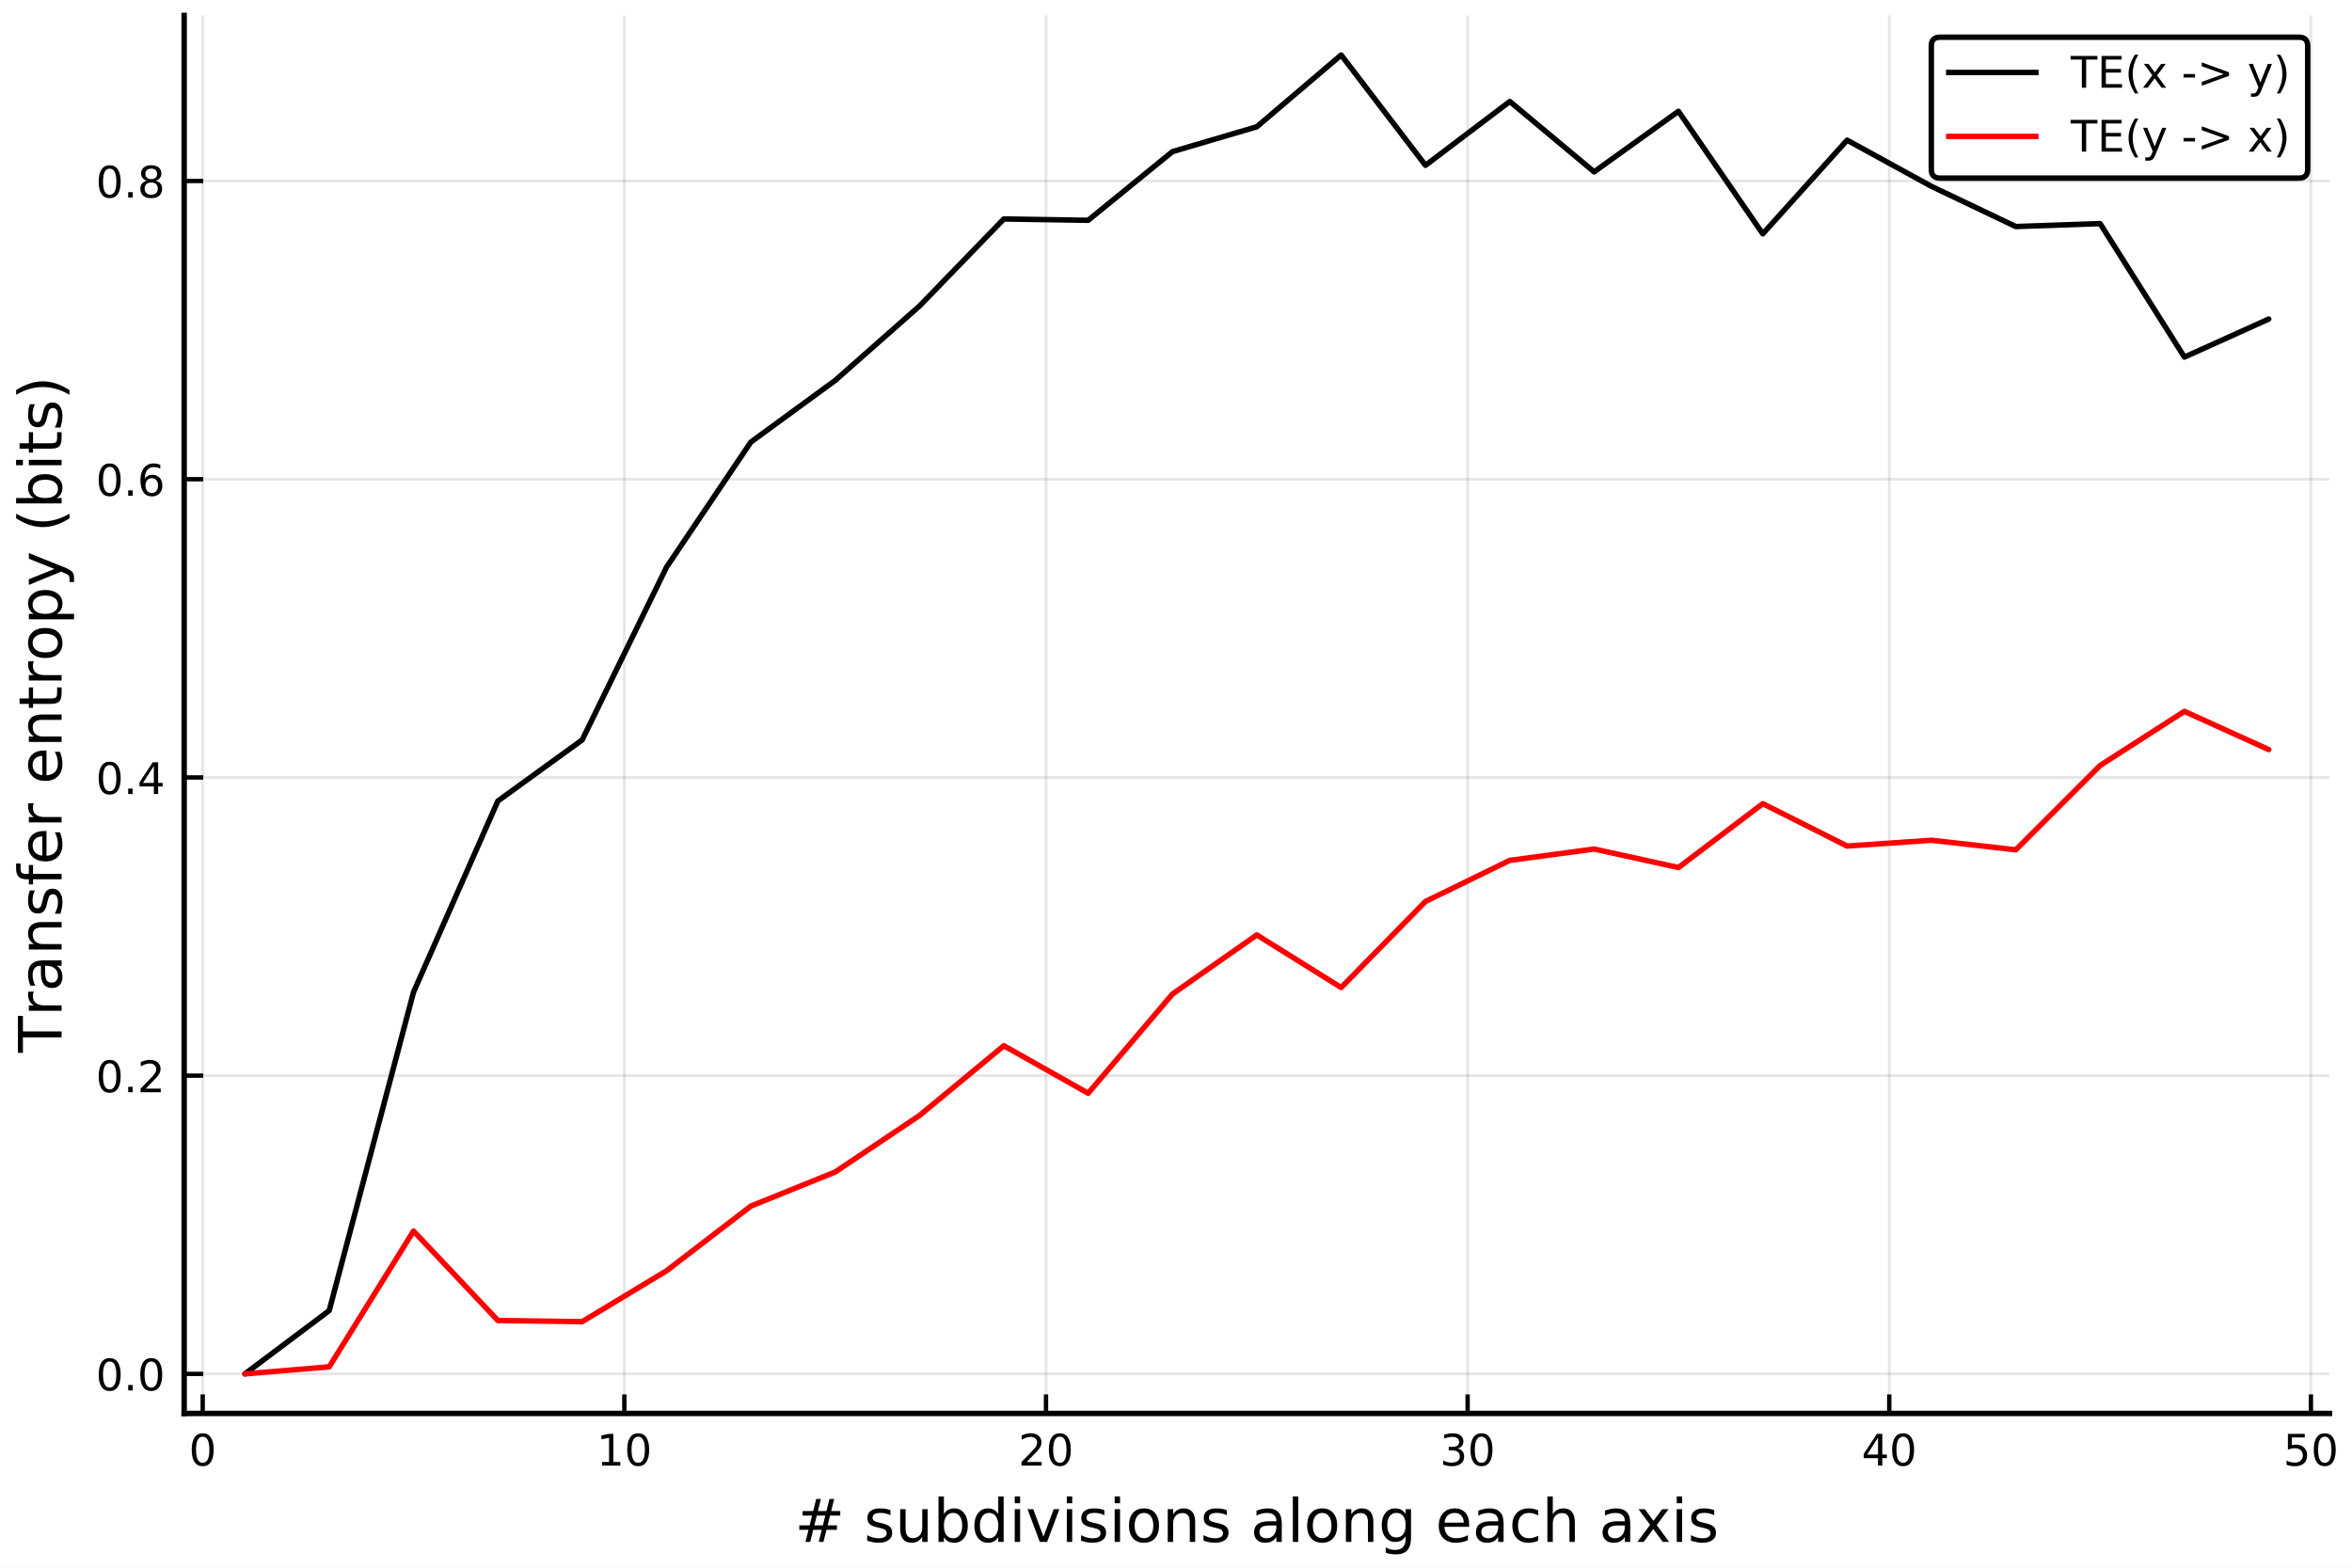
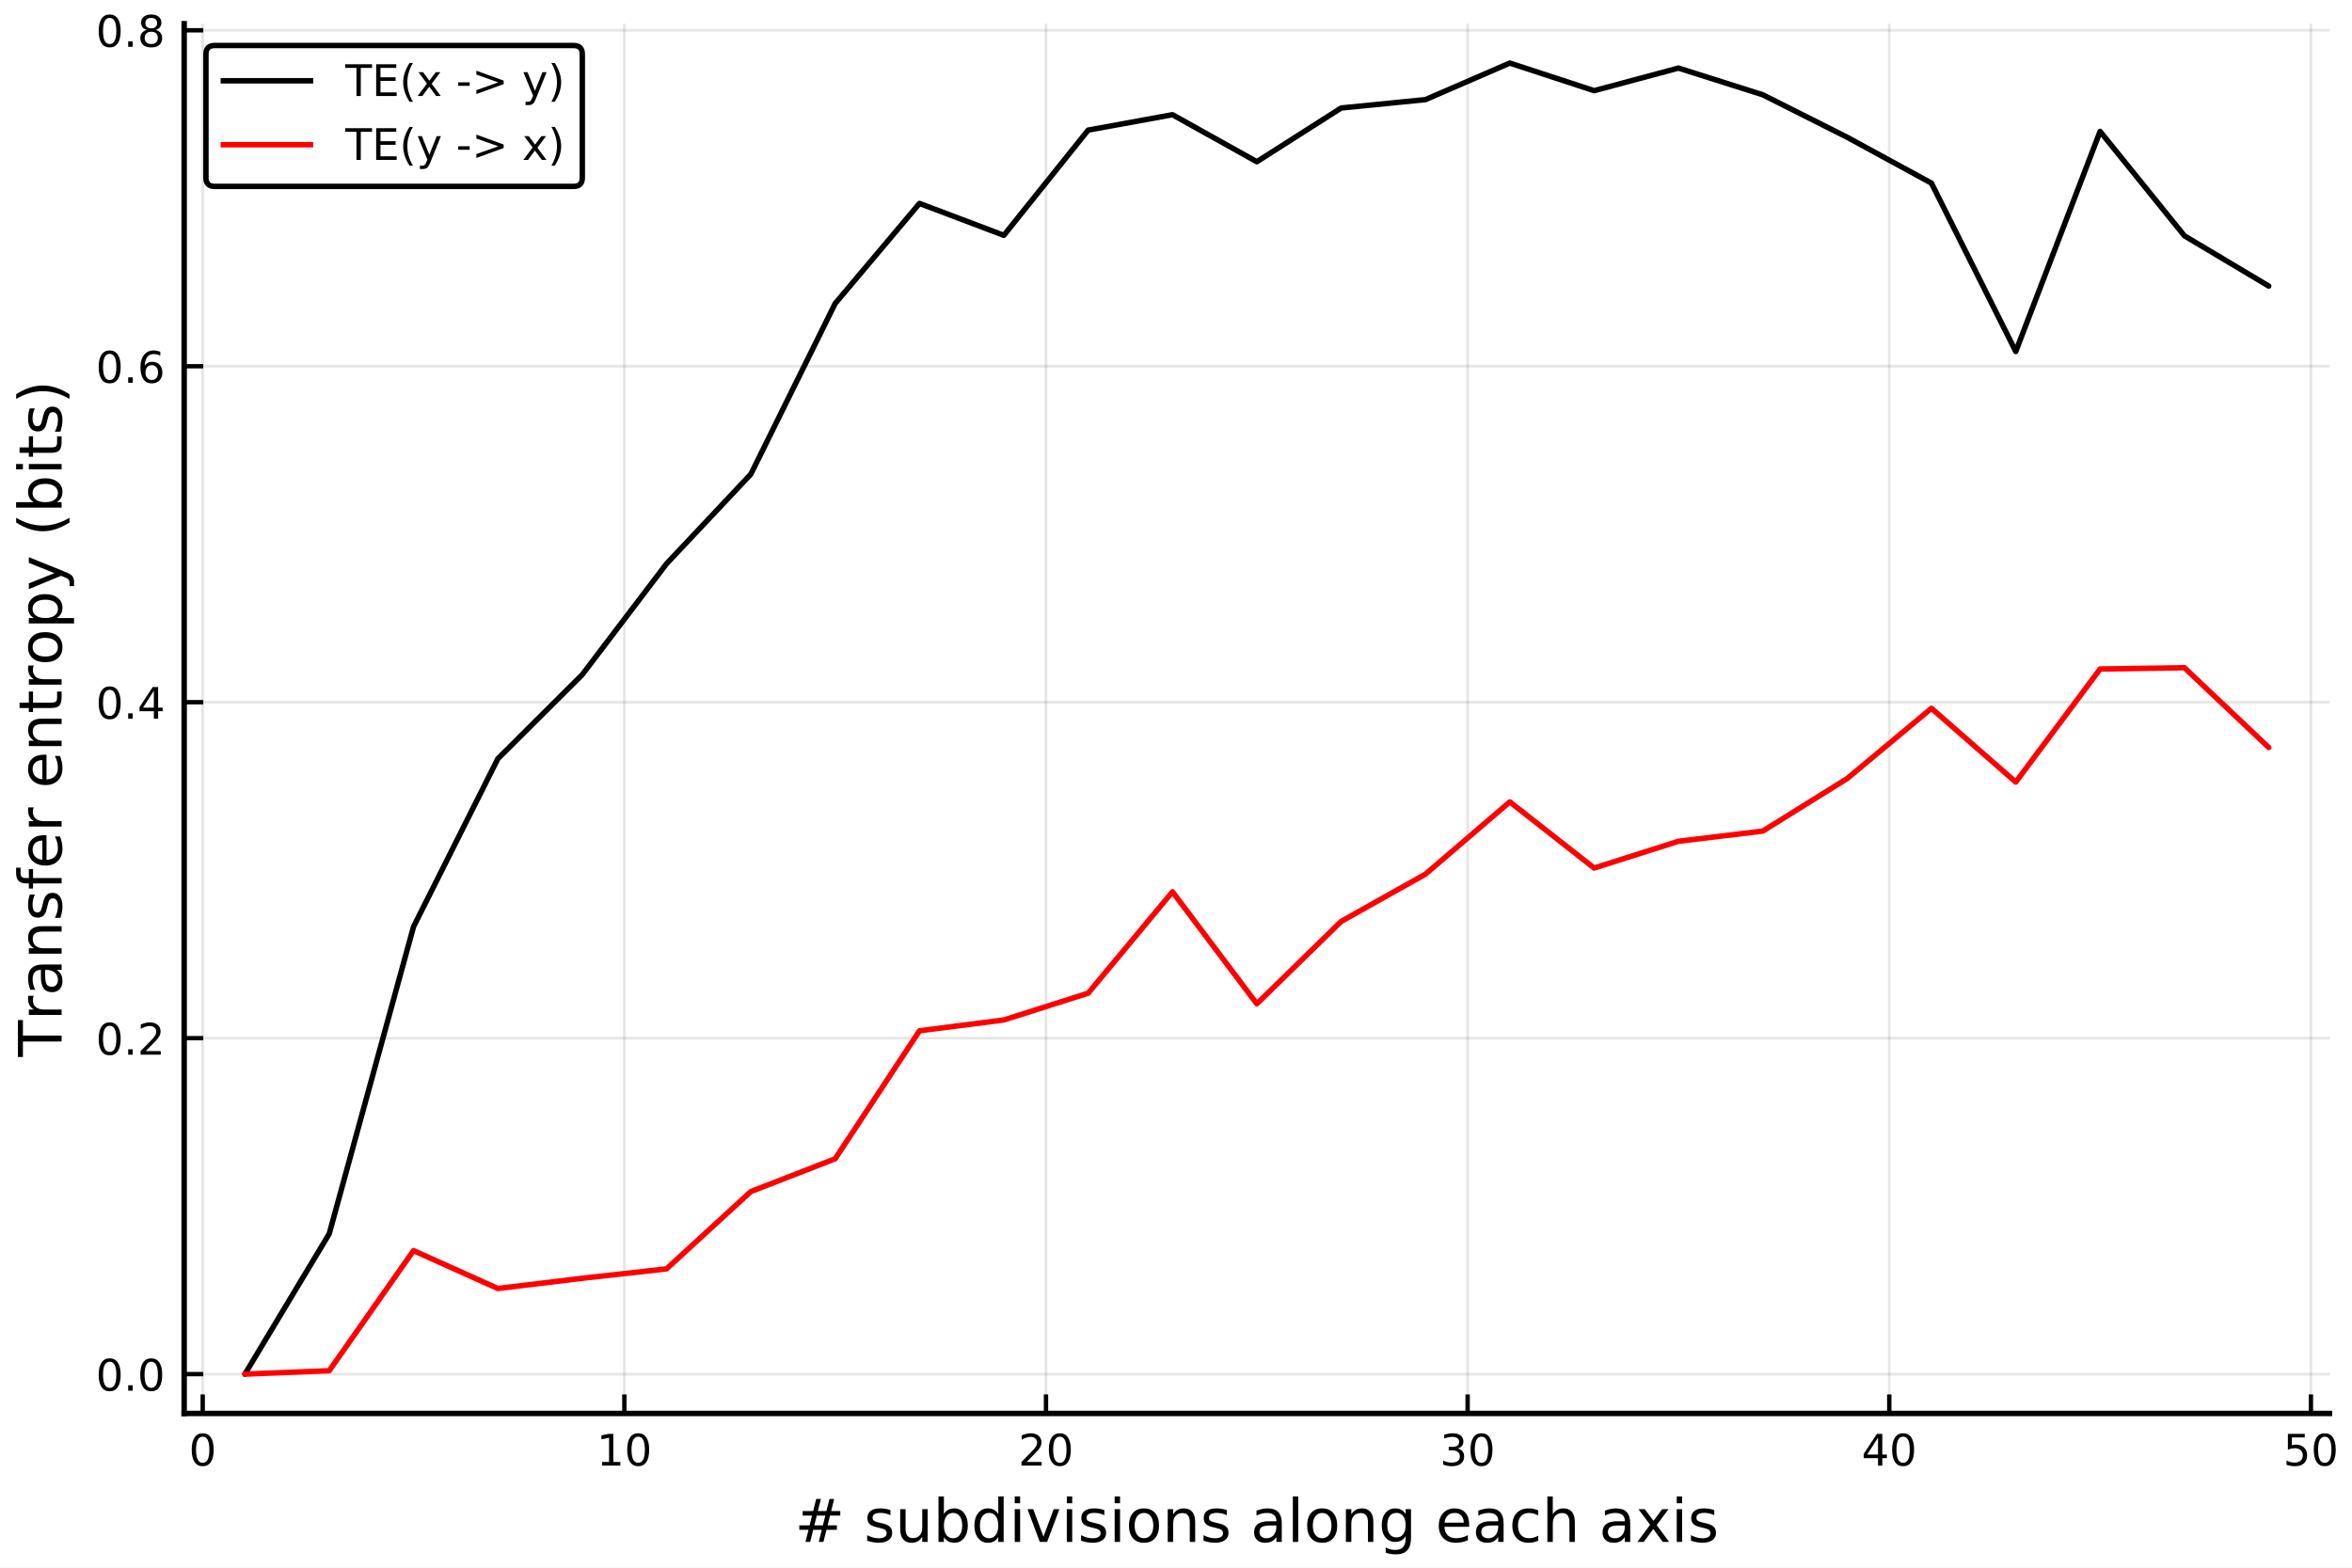
<svg xmlns="http://www.w3.org/2000/svg" xmlns:xlink="http://www.w3.org/1999/xlink" height="288pt" version="1.1" viewBox="0 0 432 288" width="432pt">
  <defs>
    <style type="text/css">
*{stroke-linecap:butt;stroke-linejoin:round;}
  </style>
  </defs>
  <g id="figure_1">
    <g id="patch_1">
      <path d="M 0 288  L 432 288  L 432 0  L 0 0  z " style="fill:#ffffff;" />
    </g>
    <g id="axes_1">
      <g id="patch_2">
-         <path d="M 33.825 259.665  L 427.861 259.665  L 427.861 2.835  L 33.825 2.835  z " style="fill:#ffffff;" />
+         <path d="M 33.825 259.665  L 427.861 259.665  L 427.861 4.36  L 33.825 4.36  z " style="fill:#ffffff;" />
      </g>
      <g id="matplotlib.axis_1">
        <g id="xtick_1">
          <g id="line2d_1">
-             <path clip-path="url(#p89fbf0d062)" d="M 37.232 259.665  L 37.232 2.835  " style="fill:none;stroke:#000000;stroke-linecap:square;stroke-opacity:0.1;stroke-width:0.5;" />
+             <path clip-path="url(#p9ca3146b71)" d="M 37.232 259.665  L 37.232 4.36  " style="fill:none;stroke:#000000;stroke-linecap:square;stroke-opacity:0.1;stroke-width:0.5;" />
          </g>
          <g id="line2d_2">
            <defs>
-               <path d="M 0 0  L 0 -3.5  " id="m0863485b4f" style="stroke:#000000;stroke-width:0.8;" />
-             </defs>
-             <g>
-               <use style="stroke:#000000;stroke-width:0.8;" x="37.232" xlink:href="#m0863485b4f" y="259.665" />
+               <path d="M 0 0  L 0 -3.5  " id="m5179c5bbd7" style="stroke:#000000;stroke-width:0.8;" />
+             </defs>
+             <g>
+               <use style="stroke:#000000;stroke-width:0.8;" x="37.232" xlink:href="#m5179c5bbd7" y="259.665" />
            </g>
          </g>
          <g id="text_1">
            <defs>
              <path d="M 31.781 66.406  Q 24.172 66.406 20.328 58.906  Q 16.5 51.422 16.5 36.375  Q 16.5 21.391 20.328 13.891  Q 24.172 6.391 31.781 6.391  Q 39.453 6.391 43.281 13.891  Q 47.125 21.391 47.125 36.375  Q 47.125 51.422 43.281 58.906  Q 39.453 66.406 31.781 66.406  z M 31.781 74.219  Q 44.047 74.219 50.516 64.516  Q 56.984 54.828 56.984 36.375  Q 56.984 17.969 50.516 8.266  Q 44.047 -1.422 31.781 -1.422  Q 19.531 -1.422 13.062 8.266  Q 6.594 17.969 6.594 36.375  Q 6.594 54.828 13.062 64.516  Q 19.531 74.219 31.781 74.219  z " id="DejaVuSans-48" />
            </defs>
            <g transform="translate(34.6872 269.2441)scale(0.08 -0.08)">
              <use xlink:href="#DejaVuSans-48" />
            </g>
          </g>
        </g>
        <g id="xtick_2">
          <g id="line2d_3">
-             <path clip-path="url(#p89fbf0d062)" d="M 114.676 259.665  L 114.676 2.835  " style="fill:none;stroke:#000000;stroke-linecap:square;stroke-opacity:0.1;stroke-width:0.5;" />
+             <path clip-path="url(#p9ca3146b71)" d="M 114.676 259.665  L 114.676 4.36  " style="fill:none;stroke:#000000;stroke-linecap:square;stroke-opacity:0.1;stroke-width:0.5;" />
          </g>
          <g id="line2d_4">
            <g>
-               <use style="stroke:#000000;stroke-width:0.8;" x="114.676" xlink:href="#m0863485b4f" y="259.665" />
+               <use style="stroke:#000000;stroke-width:0.8;" x="114.676" xlink:href="#m5179c5bbd7" y="259.665" />
            </g>
          </g>
          <g id="text_2">
            <defs>
              <path d="M 12.406 8.297  L 28.516 8.297  L 28.516 63.922  L 10.984 60.406  L 10.984 69.391  L 28.422 72.906  L 38.281 72.906  L 38.281 8.297  L 54.391 8.297  L 54.391 0  L 12.406 0  z " id="DejaVuSans-49" />
            </defs>
            <g transform="translate(109.5865 269.2441)scale(0.08 -0.08)">
              <use xlink:href="#DejaVuSans-49" />
              <use x="63.623" xlink:href="#DejaVuSans-48" />
            </g>
          </g>
        </g>
        <g id="xtick_3">
          <g id="line2d_5">
-             <path clip-path="url(#p89fbf0d062)" d="M 192.121 259.665  L 192.121 2.835  " style="fill:none;stroke:#000000;stroke-linecap:square;stroke-opacity:0.1;stroke-width:0.5;" />
+             <path clip-path="url(#p9ca3146b71)" d="M 192.121 259.665  L 192.121 4.36  " style="fill:none;stroke:#000000;stroke-linecap:square;stroke-opacity:0.1;stroke-width:0.5;" />
          </g>
          <g id="line2d_6">
            <g>
-               <use style="stroke:#000000;stroke-width:0.8;" x="192.121" xlink:href="#m0863485b4f" y="259.665" />
+               <use style="stroke:#000000;stroke-width:0.8;" x="192.121" xlink:href="#m5179c5bbd7" y="259.665" />
            </g>
          </g>
          <g id="text_3">
            <defs>
              <path d="M 19.188 8.297  L 53.609 8.297  L 53.609 0  L 7.328 0  L 7.328 8.297  Q 12.938 14.109 22.625 23.891  Q 32.328 33.688 34.812 36.531  Q 39.547 41.844 41.422 45.531  Q 43.312 49.219 43.312 52.781  Q 43.312 58.594 39.234 62.25  Q 35.156 65.922 28.609 65.922  Q 23.969 65.922 18.812 64.312  Q 13.672 62.703 7.812 59.422  L 7.812 69.391  Q 13.766 71.781 18.938 73  Q 24.125 74.219 28.422 74.219  Q 39.75 74.219 46.484 68.547  Q 53.219 62.891 53.219 53.422  Q 53.219 48.922 51.531 44.891  Q 49.859 40.875 45.406 35.406  Q 44.188 33.984 37.641 27.219  Q 31.109 20.453 19.188 8.297  z " id="DejaVuSans-50" />
            </defs>
            <g transform="translate(187.0308 269.2441)scale(0.08 -0.08)">
              <use xlink:href="#DejaVuSans-50" />
              <use x="63.623" xlink:href="#DejaVuSans-48" />
            </g>
          </g>
        </g>
        <g id="xtick_4">
          <g id="line2d_7">
-             <path clip-path="url(#p89fbf0d062)" d="M 269.565 259.665  L 269.565 2.835  " style="fill:none;stroke:#000000;stroke-linecap:square;stroke-opacity:0.1;stroke-width:0.5;" />
+             <path clip-path="url(#p9ca3146b71)" d="M 269.565 259.665  L 269.565 4.36  " style="fill:none;stroke:#000000;stroke-linecap:square;stroke-opacity:0.1;stroke-width:0.5;" />
          </g>
          <g id="line2d_8">
            <g>
-               <use style="stroke:#000000;stroke-width:0.8;" x="269.565" xlink:href="#m0863485b4f" y="259.665" />
+               <use style="stroke:#000000;stroke-width:0.8;" x="269.565" xlink:href="#m5179c5bbd7" y="259.665" />
            </g>
          </g>
          <g id="text_4">
            <defs>
              <path d="M 40.578 39.312  Q 47.656 37.797 51.625 33  Q 55.609 28.219 55.609 21.188  Q 55.609 10.406 48.188 4.484  Q 40.766 -1.422 27.094 -1.422  Q 22.516 -1.422 17.656 -0.516  Q 12.797 0.391 7.625 2.203  L 7.625 11.719  Q 11.719 9.328 16.594 8.109  Q 21.484 6.891 26.812 6.891  Q 36.078 6.891 40.938 10.547  Q 45.797 14.203 45.797 21.188  Q 45.797 27.641 41.281 31.266  Q 36.766 34.906 28.719 34.906  L 20.219 34.906  L 20.219 43.016  L 29.109 43.016  Q 36.375 43.016 40.234 45.922  Q 44.094 48.828 44.094 54.297  Q 44.094 59.906 40.109 62.906  Q 36.141 65.922 28.719 65.922  Q 24.656 65.922 20.016 65.031  Q 15.375 64.156 9.812 62.312  L 9.812 71.094  Q 15.438 72.656 20.344 73.438  Q 25.25 74.219 29.594 74.219  Q 40.828 74.219 47.359 69.109  Q 53.906 64.016 53.906 55.328  Q 53.906 49.266 50.438 45.094  Q 46.969 40.922 40.578 39.312  z " id="DejaVuSans-51" />
            </defs>
            <g transform="translate(264.4751 269.2441)scale(0.08 -0.08)">
              <use xlink:href="#DejaVuSans-51" />
              <use x="63.623" xlink:href="#DejaVuSans-48" />
            </g>
          </g>
        </g>
        <g id="xtick_5">
          <g id="line2d_9">
-             <path clip-path="url(#p89fbf0d062)" d="M 347.009 259.665  L 347.009 2.835  " style="fill:none;stroke:#000000;stroke-linecap:square;stroke-opacity:0.1;stroke-width:0.5;" />
+             <path clip-path="url(#p9ca3146b71)" d="M 347.009 259.665  L 347.009 4.36  " style="fill:none;stroke:#000000;stroke-linecap:square;stroke-opacity:0.1;stroke-width:0.5;" />
          </g>
          <g id="line2d_10">
            <g>
-               <use style="stroke:#000000;stroke-width:0.8;" x="347.009" xlink:href="#m0863485b4f" y="259.665" />
+               <use style="stroke:#000000;stroke-width:0.8;" x="347.009" xlink:href="#m5179c5bbd7" y="259.665" />
            </g>
          </g>
          <g id="text_5">
            <defs>
              <path d="M 37.797 64.312  L 12.891 25.391  L 37.797 25.391  z M 35.203 72.906  L 47.609 72.906  L 47.609 25.391  L 58.016 25.391  L 58.016 17.188  L 47.609 17.188  L 47.609 0  L 37.797 0  L 37.797 17.188  L 4.891 17.188  L 4.891 26.703  z " id="DejaVuSans-52" />
            </defs>
            <g transform="translate(341.9194 269.2441)scale(0.08 -0.08)">
              <use xlink:href="#DejaVuSans-52" />
              <use x="63.623" xlink:href="#DejaVuSans-48" />
            </g>
          </g>
        </g>
        <g id="xtick_6">
          <g id="line2d_11">
-             <path clip-path="url(#p89fbf0d062)" d="M 424.454 259.665  L 424.454 2.835  " style="fill:none;stroke:#000000;stroke-linecap:square;stroke-opacity:0.1;stroke-width:0.5;" />
+             <path clip-path="url(#p9ca3146b71)" d="M 424.454 259.665  L 424.454 4.36  " style="fill:none;stroke:#000000;stroke-linecap:square;stroke-opacity:0.1;stroke-width:0.5;" />
          </g>
          <g id="line2d_12">
            <g>
-               <use style="stroke:#000000;stroke-width:0.8;" x="424.454" xlink:href="#m0863485b4f" y="259.665" />
+               <use style="stroke:#000000;stroke-width:0.8;" x="424.454" xlink:href="#m5179c5bbd7" y="259.665" />
            </g>
          </g>
          <g id="text_6">
            <defs>
              <path d="M 10.797 72.906  L 49.516 72.906  L 49.516 64.594  L 19.828 64.594  L 19.828 46.734  Q 21.969 47.469 24.109 47.828  Q 26.266 48.188 28.422 48.188  Q 40.625 48.188 47.75 41.5  Q 54.891 34.812 54.891 23.391  Q 54.891 11.625 47.562 5.094  Q 40.234 -1.422 26.906 -1.422  Q 22.312 -1.422 17.547 -0.641  Q 12.797 0.141 7.719 1.703  L 7.719 11.625  Q 12.109 9.234 16.797 8.062  Q 21.484 6.891 26.703 6.891  Q 35.156 6.891 40.078 11.328  Q 45.016 15.766 45.016 23.391  Q 45.016 31 40.078 35.438  Q 35.156 39.891 26.703 39.891  Q 22.75 39.891 18.812 39.016  Q 14.891 38.141 10.797 36.281  z " id="DejaVuSans-53" />
            </defs>
            <g transform="translate(419.3637 269.2441)scale(0.08 -0.08)">
              <use xlink:href="#DejaVuSans-53" />
              <use x="63.623" xlink:href="#DejaVuSans-48" />
            </g>
          </g>
        </g>
        <g id="text_7">
          <defs>
            <path d="M 51.125 44  L 36.922 44  L 32.812 27.688  L 47.125 27.688  z M 43.797 71.781  L 38.719 51.516  L 52.984 51.516  L 58.109 71.781  L 65.922 71.781  L 60.891 51.516  L 76.125 51.516  L 76.125 44  L 58.984 44  L 54.984 27.688  L 70.516 27.688  L 70.516 20.219  L 53.078 20.219  L 48 0  L 40.188 0  L 45.219 20.219  L 30.906 20.219  L 25.875 0  L 18.016 0  L 23.094 20.219  L 7.719 20.219  L 7.719 27.688  L 24.906 27.688  L 29 44  L 13.281 44  L 13.281 51.516  L 30.906 51.516  L 35.891 71.781  z " id="DejaVuSans-35" />
            <path id="DejaVuSans-32" />
            <path d="M 44.281 53.078  L 44.281 44.578  Q 40.484 46.531 36.375 47.5  Q 32.281 48.484 27.875 48.484  Q 21.188 48.484 17.844 46.438  Q 14.5 44.391 14.5 40.281  Q 14.5 37.156 16.891 35.375  Q 19.281 33.594 26.516 31.984  L 29.594 31.297  Q 39.156 29.25 43.188 25.516  Q 47.219 21.781 47.219 15.094  Q 47.219 7.469 41.188 3.016  Q 35.156 -1.422 24.609 -1.422  Q 20.219 -1.422 15.453 -0.562  Q 10.688 0.297 5.422 2  L 5.422 11.281  Q 10.406 8.688 15.234 7.391  Q 20.062 6.109 24.812 6.109  Q 31.156 6.109 34.562 8.281  Q 37.984 10.453 37.984 14.406  Q 37.984 18.062 35.516 20.016  Q 33.062 21.969 24.703 23.781  L 21.578 24.516  Q 13.234 26.266 9.516 29.906  Q 5.812 33.547 5.812 39.891  Q 5.812 47.609 11.281 51.797  Q 16.75 56 26.812 56  Q 31.781 56 36.172 55.266  Q 40.578 54.547 44.281 53.078  z " id="DejaVuSans-115" />
            <path d="M 8.5 21.578  L 8.5 54.688  L 17.484 54.688  L 17.484 21.922  Q 17.484 14.156 20.5 10.266  Q 23.531 6.391 29.594 6.391  Q 36.859 6.391 41.078 11.031  Q 45.312 15.672 45.312 23.688  L 45.312 54.688  L 54.297 54.688  L 54.297 0  L 45.312 0  L 45.312 8.406  Q 42.047 3.422 37.719 1  Q 33.406 -1.422 27.688 -1.422  Q 18.266 -1.422 13.375 4.438  Q 8.5 10.297 8.5 21.578  z M 31.109 56  z " id="DejaVuSans-117" />
            <path d="M 48.688 27.297  Q 48.688 37.203 44.609 42.844  Q 40.531 48.484 33.406 48.484  Q 26.266 48.484 22.188 42.844  Q 18.109 37.203 18.109 27.297  Q 18.109 17.391 22.188 11.75  Q 26.266 6.109 33.406 6.109  Q 40.531 6.109 44.609 11.75  Q 48.688 17.391 48.688 27.297  z M 18.109 46.391  Q 20.953 51.266 25.266 53.625  Q 29.594 56 35.594 56  Q 45.562 56 51.781 48.094  Q 58.016 40.188 58.016 27.297  Q 58.016 14.406 51.781 6.484  Q 45.562 -1.422 35.594 -1.422  Q 29.594 -1.422 25.266 0.953  Q 20.953 3.328 18.109 8.203  L 18.109 0  L 9.078 0  L 9.078 75.984  L 18.109 75.984  z " id="DejaVuSans-98" />
            <path d="M 45.406 46.391  L 45.406 75.984  L 54.391 75.984  L 54.391 0  L 45.406 0  L 45.406 8.203  Q 42.578 3.328 38.25 0.953  Q 33.938 -1.422 27.875 -1.422  Q 17.969 -1.422 11.734 6.484  Q 5.516 14.406 5.516 27.297  Q 5.516 40.188 11.734 48.094  Q 17.969 56 27.875 56  Q 33.938 56 38.25 53.625  Q 42.578 51.266 45.406 46.391  z M 14.797 27.297  Q 14.797 17.391 18.875 11.75  Q 22.953 6.109 30.078 6.109  Q 37.203 6.109 41.297 11.75  Q 45.406 17.391 45.406 27.297  Q 45.406 37.203 41.297 42.844  Q 37.203 48.484 30.078 48.484  Q 22.953 48.484 18.875 42.844  Q 14.797 37.203 14.797 27.297  z " id="DejaVuSans-100" />
            <path d="M 9.422 54.688  L 18.406 54.688  L 18.406 0  L 9.422 0  z M 9.422 75.984  L 18.406 75.984  L 18.406 64.594  L 9.422 64.594  z " id="DejaVuSans-105" />
            <path d="M 2.984 54.688  L 12.5 54.688  L 29.594 8.797  L 46.688 54.688  L 56.203 54.688  L 35.688 0  L 23.484 0  z " id="DejaVuSans-118" />
            <path d="M 30.609 48.391  Q 23.391 48.391 19.188 42.75  Q 14.984 37.109 14.984 27.297  Q 14.984 17.484 19.156 11.844  Q 23.344 6.203 30.609 6.203  Q 37.797 6.203 41.984 11.859  Q 46.188 17.531 46.188 27.297  Q 46.188 37.016 41.984 42.703  Q 37.797 48.391 30.609 48.391  z M 30.609 56  Q 42.328 56 49.016 48.375  Q 55.719 40.766 55.719 27.297  Q 55.719 13.875 49.016 6.219  Q 42.328 -1.422 30.609 -1.422  Q 18.844 -1.422 12.172 6.219  Q 5.516 13.875 5.516 27.297  Q 5.516 40.766 12.172 48.375  Q 18.844 56 30.609 56  z " id="DejaVuSans-111" />
            <path d="M 54.891 33.016  L 54.891 0  L 45.906 0  L 45.906 32.719  Q 45.906 40.484 42.875 44.328  Q 39.844 48.188 33.797 48.188  Q 26.516 48.188 22.312 43.547  Q 18.109 38.922 18.109 30.906  L 18.109 0  L 9.078 0  L 9.078 54.688  L 18.109 54.688  L 18.109 46.188  Q 21.344 51.125 25.703 53.562  Q 30.078 56 35.797 56  Q 45.219 56 50.047 50.172  Q 54.891 44.344 54.891 33.016  z " id="DejaVuSans-110" />
            <path d="M 34.281 27.484  Q 23.391 27.484 19.188 25  Q 14.984 22.516 14.984 16.5  Q 14.984 11.719 18.141 8.906  Q 21.297 6.109 26.703 6.109  Q 34.188 6.109 38.703 11.406  Q 43.219 16.703 43.219 25.484  L 43.219 27.484  z M 52.203 31.203  L 52.203 0  L 43.219 0  L 43.219 8.297  Q 40.141 3.328 35.547 0.953  Q 30.953 -1.422 24.312 -1.422  Q 15.922 -1.422 10.953 3.297  Q 6 8.016 6 15.922  Q 6 25.141 12.172 29.828  Q 18.359 34.516 30.609 34.516  L 43.219 34.516  L 43.219 35.406  Q 43.219 41.609 39.141 45  Q 35.062 48.391 27.688 48.391  Q 23 48.391 18.547 47.266  Q 14.109 46.141 10.016 43.891  L 10.016 52.203  Q 14.938 54.109 19.578 55.047  Q 24.219 56 28.609 56  Q 40.484 56 46.344 49.844  Q 52.203 43.703 52.203 31.203  z " id="DejaVuSans-97" />
            <path d="M 9.422 75.984  L 18.406 75.984  L 18.406 0  L 9.422 0  z " id="DejaVuSans-108" />
            <path d="M 45.406 27.984  Q 45.406 37.75 41.375 43.109  Q 37.359 48.484 30.078 48.484  Q 22.859 48.484 18.828 43.109  Q 14.797 37.75 14.797 27.984  Q 14.797 18.266 18.828 12.891  Q 22.859 7.516 30.078 7.516  Q 37.359 7.516 41.375 12.891  Q 45.406 18.266 45.406 27.984  z M 54.391 6.781  Q 54.391 -7.172 48.188 -13.984  Q 42 -20.797 29.203 -20.797  Q 24.469 -20.797 20.266 -20.094  Q 16.062 -19.391 12.109 -17.922  L 12.109 -9.188  Q 16.062 -11.328 19.922 -12.344  Q 23.781 -13.375 27.781 -13.375  Q 36.625 -13.375 41.016 -8.766  Q 45.406 -4.156 45.406 5.172  L 45.406 9.625  Q 42.625 4.781 38.281 2.391  Q 33.938 0 27.875 0  Q 17.828 0 11.672 7.656  Q 5.516 15.328 5.516 27.984  Q 5.516 40.672 11.672 48.328  Q 17.828 56 27.875 56  Q 33.938 56 38.281 53.609  Q 42.625 51.219 45.406 46.391  L 45.406 54.688  L 54.391 54.688  z " id="DejaVuSans-103" />
            <path d="M 56.203 29.594  L 56.203 25.203  L 14.891 25.203  Q 15.484 15.922 20.484 11.062  Q 25.484 6.203 34.422 6.203  Q 39.594 6.203 44.453 7.469  Q 49.312 8.734 54.109 11.281  L 54.109 2.781  Q 49.266 0.734 44.188 -0.344  Q 39.109 -1.422 33.891 -1.422  Q 20.797 -1.422 13.156 6.188  Q 5.516 13.812 5.516 26.812  Q 5.516 40.234 12.766 48.109  Q 20.016 56 32.328 56  Q 43.359 56 49.781 48.891  Q 56.203 41.797 56.203 29.594  z M 47.219 32.234  Q 47.125 39.594 43.094 43.984  Q 39.062 48.391 32.422 48.391  Q 24.906 48.391 20.391 44.141  Q 15.875 39.891 15.188 32.172  z " id="DejaVuSans-101" />
            <path d="M 48.781 52.594  L 48.781 44.188  Q 44.969 46.297 41.141 47.344  Q 37.312 48.391 33.406 48.391  Q 24.656 48.391 19.812 42.844  Q 14.984 37.312 14.984 27.297  Q 14.984 17.281 19.812 11.734  Q 24.656 6.203 33.406 6.203  Q 37.312 6.203 41.141 7.25  Q 44.969 8.297 48.781 10.406  L 48.781 2.094  Q 45.016 0.344 40.984 -0.531  Q 36.969 -1.422 32.422 -1.422  Q 20.062 -1.422 12.781 6.344  Q 5.516 14.109 5.516 27.297  Q 5.516 40.672 12.859 48.328  Q 20.219 56 33.016 56  Q 37.156 56 41.109 55.141  Q 45.062 54.297 48.781 52.594  z " id="DejaVuSans-99" />
            <path d="M 54.891 33.016  L 54.891 0  L 45.906 0  L 45.906 32.719  Q 45.906 40.484 42.875 44.328  Q 39.844 48.188 33.797 48.188  Q 26.516 48.188 22.312 43.547  Q 18.109 38.922 18.109 30.906  L 18.109 0  L 9.078 0  L 9.078 75.984  L 18.109 75.984  L 18.109 46.188  Q 21.344 51.125 25.703 53.562  Q 30.078 56 35.797 56  Q 45.219 56 50.047 50.172  Q 54.891 44.344 54.891 33.016  z " id="DejaVuSans-104" />
            <path d="M 54.891 54.688  L 35.109 28.078  L 55.906 0  L 45.312 0  L 29.391 21.484  L 13.484 0  L 2.875 0  L 24.125 28.609  L 4.688 54.688  L 15.281 54.688  L 29.781 35.203  L 44.281 54.688  z " id="DejaVuSans-120" />
          </defs>
          <g transform="translate(145.9633 283.2661)scale(0.11 -0.11)">
            <use xlink:href="#DejaVuSans-35" />
            <use x="83.789" xlink:href="#DejaVuSans-32" />
            <use x="115.576" xlink:href="#DejaVuSans-115" />
            <use x="167.676" xlink:href="#DejaVuSans-117" />
            <use x="231.055" xlink:href="#DejaVuSans-98" />
            <use x="294.531" xlink:href="#DejaVuSans-100" />
            <use x="358.008" xlink:href="#DejaVuSans-105" />
            <use x="385.791" xlink:href="#DejaVuSans-118" />
            <use x="444.971" xlink:href="#DejaVuSans-105" />
            <use x="472.754" xlink:href="#DejaVuSans-115" />
            <use x="524.854" xlink:href="#DejaVuSans-105" />
            <use x="552.637" xlink:href="#DejaVuSans-111" />
            <use x="613.818" xlink:href="#DejaVuSans-110" />
            <use x="677.197" xlink:href="#DejaVuSans-115" />
            <use x="729.297" xlink:href="#DejaVuSans-32" />
            <use x="761.084" xlink:href="#DejaVuSans-97" />
            <use x="822.363" xlink:href="#DejaVuSans-108" />
            <use x="850.146" xlink:href="#DejaVuSans-111" />
            <use x="911.328" xlink:href="#DejaVuSans-110" />
            <use x="974.707" xlink:href="#DejaVuSans-103" />
            <use x="1038.184" xlink:href="#DejaVuSans-32" />
            <use x="1069.971" xlink:href="#DejaVuSans-101" />
            <use x="1131.494" xlink:href="#DejaVuSans-97" />
            <use x="1192.773" xlink:href="#DejaVuSans-99" />
            <use x="1247.754" xlink:href="#DejaVuSans-104" />
            <use x="1311.133" xlink:href="#DejaVuSans-32" />
            <use x="1342.92" xlink:href="#DejaVuSans-97" />
            <use x="1404.199" xlink:href="#DejaVuSans-120" />
            <use x="1463.379" xlink:href="#DejaVuSans-105" />
            <use x="1491.162" xlink:href="#DejaVuSans-115" />
          </g>
        </g>
      </g>
      <g id="matplotlib.axis_2">
        <g id="ytick_1">
          <g id="line2d_13">
-             <path clip-path="url(#p89fbf0d062)" d="M 33.825 252.397  L 427.861 252.397  " style="fill:none;stroke:#000000;stroke-linecap:square;stroke-opacity:0.1;stroke-width:0.5;" />
+             <path clip-path="url(#p9ca3146b71)" d="M 33.825 252.44  L 427.861 252.44  " style="fill:none;stroke:#000000;stroke-linecap:square;stroke-opacity:0.1;stroke-width:0.5;" />
          </g>
          <g id="line2d_14">
            <defs>
-               <path d="M 0 0  L 3.5 0  " id="m635c7569d1" style="stroke:#000000;stroke-width:0.8;" />
-             </defs>
-             <g>
-               <use style="stroke:#000000;stroke-width:0.8;" x="33.825" xlink:href="#m635c7569d1" y="252.397" />
+               <path d="M 0 0  L 3.5 0  " id="mecb7725701" style="stroke:#000000;stroke-width:0.8;" />
+             </defs>
+             <g>
+               <use style="stroke:#000000;stroke-width:0.8;" x="33.825" xlink:href="#mecb7725701" y="252.44" />
            </g>
          </g>
          <g id="text_8">
            <defs>
              <path d="M 10.688 12.406  L 21 12.406  L 21 0  L 10.688 0  z " id="DejaVuSans-46" />
            </defs>
-             <g transform="translate(17.60215 255.4359)scale(0.08 -0.08)">
+             <g transform="translate(17.60215 255.4791)scale(0.08 -0.08)">
              <use xlink:href="#DejaVuSans-48" />
              <use x="63.623" xlink:href="#DejaVuSans-46" />
              <use x="95.41" xlink:href="#DejaVuSans-48" />
            </g>
          </g>
        </g>
        <g id="ytick_2">
          <g id="line2d_15">
-             <path clip-path="url(#p89fbf0d062)" d="M 33.825 197.611  L 427.861 197.611  " style="fill:none;stroke:#000000;stroke-linecap:square;stroke-opacity:0.1;stroke-width:0.5;" />
+             <path clip-path="url(#p9ca3146b71)" d="M 33.825 190.72  L 427.861 190.72  " style="fill:none;stroke:#000000;stroke-linecap:square;stroke-opacity:0.1;stroke-width:0.5;" />
          </g>
          <g id="line2d_16">
            <g>
-               <use style="stroke:#000000;stroke-width:0.8;" x="33.825" xlink:href="#m635c7569d1" y="197.611" />
+               <use style="stroke:#000000;stroke-width:0.8;" x="33.825" xlink:href="#mecb7725701" y="190.72" />
            </g>
          </g>
          <g id="text_9">
-             <g transform="translate(17.60215 200.6499)scale(0.08 -0.08)">
+             <g transform="translate(17.60215 193.7594)scale(0.08 -0.08)">
              <use xlink:href="#DejaVuSans-48" />
              <use x="63.623" xlink:href="#DejaVuSans-46" />
              <use x="95.41" xlink:href="#DejaVuSans-50" />
            </g>
          </g>
        </g>
        <g id="ytick_3">
          <g id="line2d_17">
-             <path clip-path="url(#p89fbf0d062)" d="M 33.825 142.824  L 427.861 142.824  " style="fill:none;stroke:#000000;stroke-linecap:square;stroke-opacity:0.1;stroke-width:0.5;" />
+             <path clip-path="url(#p9ca3146b71)" d="M 33.825 129  L 427.861 129  " style="fill:none;stroke:#000000;stroke-linecap:square;stroke-opacity:0.1;stroke-width:0.5;" />
          </g>
          <g id="line2d_18">
            <g>
-               <use style="stroke:#000000;stroke-width:0.8;" x="33.825" xlink:href="#m635c7569d1" y="142.824" />
+               <use style="stroke:#000000;stroke-width:0.8;" x="33.825" xlink:href="#mecb7725701" y="129" />
            </g>
          </g>
          <g id="text_10">
-             <g transform="translate(17.60215 145.8639)scale(0.08 -0.08)">
+             <g transform="translate(17.60215 132.0397)scale(0.08 -0.08)">
              <use xlink:href="#DejaVuSans-48" />
              <use x="63.623" xlink:href="#DejaVuSans-46" />
              <use x="95.41" xlink:href="#DejaVuSans-52" />
            </g>
          </g>
        </g>
        <g id="ytick_4">
          <g id="line2d_19">
-             <path clip-path="url(#p89fbf0d062)" d="M 33.825 88.038  L 427.861 88.038  " style="fill:none;stroke:#000000;stroke-linecap:square;stroke-opacity:0.1;stroke-width:0.5;" />
+             <path clip-path="url(#p9ca3146b71)" d="M 33.825 67.281  L 427.861 67.281  " style="fill:none;stroke:#000000;stroke-linecap:square;stroke-opacity:0.1;stroke-width:0.5;" />
          </g>
          <g id="line2d_20">
            <g>
-               <use style="stroke:#000000;stroke-width:0.8;" x="33.825" xlink:href="#m635c7569d1" y="88.038" />
+               <use style="stroke:#000000;stroke-width:0.8;" x="33.825" xlink:href="#mecb7725701" y="67.281" />
            </g>
          </g>
          <g id="text_11">
            <defs>
              <path d="M 33.016 40.375  Q 26.375 40.375 22.484 35.828  Q 18.609 31.297 18.609 23.391  Q 18.609 15.531 22.484 10.953  Q 26.375 6.391 33.016 6.391  Q 39.656 6.391 43.531 10.953  Q 47.406 15.531 47.406 23.391  Q 47.406 31.297 43.531 35.828  Q 39.656 40.375 33.016 40.375  z M 52.594 71.297  L 52.594 62.312  Q 48.875 64.062 45.094 64.984  Q 41.312 65.922 37.594 65.922  Q 27.828 65.922 22.672 59.328  Q 17.531 52.734 16.797 39.406  Q 19.672 43.656 24.016 45.922  Q 28.375 48.188 33.594 48.188  Q 44.578 48.188 50.953 41.516  Q 57.328 34.859 57.328 23.391  Q 57.328 12.156 50.688 5.359  Q 44.047 -1.422 33.016 -1.422  Q 20.359 -1.422 13.672 8.266  Q 6.984 17.969 6.984 36.375  Q 6.984 53.656 15.188 63.938  Q 23.391 74.219 37.203 74.219  Q 40.922 74.219 44.703 73.484  Q 48.484 72.75 52.594 71.297  z " id="DejaVuSans-54" />
            </defs>
-             <g transform="translate(17.60215 91.07782)scale(0.08 -0.08)">
+             <g transform="translate(17.60215 70.31999)scale(0.08 -0.08)">
              <use xlink:href="#DejaVuSans-48" />
              <use x="63.623" xlink:href="#DejaVuSans-46" />
              <use x="95.41" xlink:href="#DejaVuSans-54" />
            </g>
          </g>
        </g>
        <g id="ytick_5">
          <g id="line2d_21">
-             <path clip-path="url(#p89fbf0d062)" d="M 33.825 33.252  L 427.861 33.252  " style="fill:none;stroke:#000000;stroke-linecap:square;stroke-opacity:0.1;stroke-width:0.5;" />
+             <path clip-path="url(#p9ca3146b71)" d="M 33.825 5.561  L 427.861 5.561  " style="fill:none;stroke:#000000;stroke-linecap:square;stroke-opacity:0.1;stroke-width:0.5;" />
          </g>
          <g id="line2d_22">
            <g>
-               <use style="stroke:#000000;stroke-width:0.8;" x="33.825" xlink:href="#m635c7569d1" y="33.252" />
+               <use style="stroke:#000000;stroke-width:0.8;" x="33.825" xlink:href="#mecb7725701" y="5.561" />
            </g>
          </g>
          <g id="text_12">
            <defs>
              <path d="M 31.781 34.625  Q 24.75 34.625 20.719 30.859  Q 16.703 27.094 16.703 20.516  Q 16.703 13.922 20.719 10.156  Q 24.75 6.391 31.781 6.391  Q 38.812 6.391 42.859 10.172  Q 46.922 13.969 46.922 20.516  Q 46.922 27.094 42.891 30.859  Q 38.875 34.625 31.781 34.625  z M 21.922 38.812  Q 15.578 40.375 12.031 44.719  Q 8.5 49.078 8.5 55.328  Q 8.5 64.062 14.719 69.141  Q 20.953 74.219 31.781 74.219  Q 42.672 74.219 48.875 69.141  Q 55.078 64.062 55.078 55.328  Q 55.078 49.078 51.531 44.719  Q 48 40.375 41.703 38.812  Q 48.828 37.156 52.797 32.312  Q 56.781 27.484 56.781 20.516  Q 56.781 9.906 50.312 4.234  Q 43.844 -1.422 31.781 -1.422  Q 19.734 -1.422 13.25 4.234  Q 6.781 9.906 6.781 20.516  Q 6.781 27.484 10.781 32.312  Q 14.797 37.156 21.922 38.812  z M 18.312 54.391  Q 18.312 48.734 21.844 45.562  Q 25.391 42.391 31.781 42.391  Q 38.141 42.391 41.719 45.562  Q 45.312 48.734 45.312 54.391  Q 45.312 60.062 41.719 63.234  Q 38.141 66.406 31.781 66.406  Q 25.391 66.406 21.844 63.234  Q 18.312 60.062 18.312 54.391  z " id="DejaVuSans-56" />
            </defs>
-             <g transform="translate(17.60215 36.29178)scale(0.08 -0.08)">
+             <g transform="translate(17.60215 8.600281)scale(0.08 -0.08)">
              <use xlink:href="#DejaVuSans-48" />
              <use x="63.623" xlink:href="#DejaVuSans-46" />
              <use x="95.41" xlink:href="#DejaVuSans-56" />
            </g>
          </g>
        </g>
        <g id="text_13">
          <defs>
            <path d="M -0.297 72.906  L 61.375 72.906  L 61.375 64.594  L 35.5 64.594  L 35.5 0  L 25.594 0  L 25.594 64.594  L -0.297 64.594  z " id="DejaVuSans-84" />
            <path d="M 41.109 46.297  Q 39.594 47.172 37.812 47.578  Q 36.031 48 33.891 48  Q 26.266 48 22.188 43.047  Q 18.109 38.094 18.109 28.812  L 18.109 0  L 9.078 0  L 9.078 54.688  L 18.109 54.688  L 18.109 46.188  Q 20.953 51.172 25.484 53.578  Q 30.031 56 36.531 56  Q 37.453 56 38.578 55.875  Q 39.703 55.766 41.062 55.516  z " id="DejaVuSans-114" />
            <path d="M 37.109 75.984  L 37.109 68.5  L 28.516 68.5  Q 23.688 68.5 21.797 66.547  Q 19.922 64.594 19.922 59.516  L 19.922 54.688  L 34.719 54.688  L 34.719 47.703  L 19.922 47.703  L 19.922 0  L 10.891 0  L 10.891 47.703  L 2.297 47.703  L 2.297 54.688  L 10.891 54.688  L 10.891 58.5  Q 10.891 67.625 15.141 71.797  Q 19.391 75.984 28.609 75.984  z " id="DejaVuSans-102" />
            <path d="M 18.312 70.219  L 18.312 54.688  L 36.812 54.688  L 36.812 47.703  L 18.312 47.703  L 18.312 18.016  Q 18.312 11.328 20.141 9.422  Q 21.969 7.516 27.594 7.516  L 36.812 7.516  L 36.812 0  L 27.594 0  Q 17.188 0 13.234 3.875  Q 9.281 7.766 9.281 18.016  L 9.281 47.703  L 2.688 47.703  L 2.688 54.688  L 9.281 54.688  L 9.281 70.219  z " id="DejaVuSans-116" />
            <path d="M 18.109 8.203  L 18.109 -20.797  L 9.078 -20.797  L 9.078 54.688  L 18.109 54.688  L 18.109 46.391  Q 20.953 51.266 25.266 53.625  Q 29.594 56 35.594 56  Q 45.562 56 51.781 48.094  Q 58.016 40.188 58.016 27.297  Q 58.016 14.406 51.781 6.484  Q 45.562 -1.422 35.594 -1.422  Q 29.594 -1.422 25.266 0.953  Q 20.953 3.328 18.109 8.203  z M 48.688 27.297  Q 48.688 37.203 44.609 42.844  Q 40.531 48.484 33.406 48.484  Q 26.266 48.484 22.188 42.844  Q 18.109 37.203 18.109 27.297  Q 18.109 17.391 22.188 11.75  Q 26.266 6.109 33.406 6.109  Q 40.531 6.109 44.609 11.75  Q 48.688 17.391 48.688 27.297  z " id="DejaVuSans-112" />
            <path d="M 32.172 -5.078  Q 28.375 -14.844 24.75 -17.812  Q 21.141 -20.797 15.094 -20.797  L 7.906 -20.797  L 7.906 -13.281  L 13.188 -13.281  Q 16.891 -13.281 18.938 -11.516  Q 21 -9.766 23.484 -3.219  L 25.094 0.875  L 2.984 54.688  L 12.5 54.688  L 29.594 11.922  L 46.688 54.688  L 56.203 54.688  z " id="DejaVuSans-121" />
            <path d="M 31 75.875  Q 24.469 64.656 21.281 53.656  Q 18.109 42.672 18.109 31.391  Q 18.109 20.125 21.312 9.062  Q 24.516 -2 31 -13.188  L 23.188 -13.188  Q 15.875 -1.703 12.234 9.375  Q 8.594 20.453 8.594 31.391  Q 8.594 42.281 12.203 53.312  Q 15.828 64.359 23.188 75.875  z " id="DejaVuSans-40" />
            <path d="M 8.016 75.875  L 15.828 75.875  Q 23.141 64.359 26.781 53.312  Q 30.422 42.281 30.422 31.391  Q 30.422 20.453 26.781 9.375  Q 23.141 -1.703 15.828 -13.188  L 8.016 -13.188  Q 14.5 -2 17.703 9.062  Q 20.906 20.125 20.906 31.391  Q 20.906 42.672 17.703 53.656  Q 14.5 64.656 8.016 75.875  z " id="DejaVuSans-41" />
          </defs>
-           <g transform="translate(11.31449 193.3871)rotate(-90)scale(0.11 -0.11)">
+           <g transform="translate(11.31449 194.15)rotate(-90)scale(0.11 -0.11)">
            <use xlink:href="#DejaVuSans-84" />
            <use x="60.865" xlink:href="#DejaVuSans-114" />
            <use x="101.979" xlink:href="#DejaVuSans-97" />
            <use x="163.258" xlink:href="#DejaVuSans-110" />
            <use x="226.637" xlink:href="#DejaVuSans-115" />
            <use x="278.736" xlink:href="#DejaVuSans-102" />
            <use x="313.941" xlink:href="#DejaVuSans-101" />
            <use x="375.465" xlink:href="#DejaVuSans-114" />
            <use x="416.578" xlink:href="#DejaVuSans-32" />
            <use x="448.365" xlink:href="#DejaVuSans-101" />
            <use x="509.889" xlink:href="#DejaVuSans-110" />
            <use x="573.268" xlink:href="#DejaVuSans-116" />
            <use x="612.477" xlink:href="#DejaVuSans-114" />
            <use x="653.559" xlink:href="#DejaVuSans-111" />
            <use x="714.74" xlink:href="#DejaVuSans-112" />
            <use x="778.217" xlink:href="#DejaVuSans-121" />
            <use x="837.396" xlink:href="#DejaVuSans-32" />
            <use x="869.184" xlink:href="#DejaVuSans-40" />
            <use x="908.197" xlink:href="#DejaVuSans-98" />
            <use x="971.674" xlink:href="#DejaVuSans-105" />
            <use x="999.457" xlink:href="#DejaVuSans-116" />
            <use x="1038.666" xlink:href="#DejaVuSans-115" />
            <use x="1090.766" xlink:href="#DejaVuSans-41" />
          </g>
        </g>
      </g>
      <g id="line2d_23">
-         <path clip-path="url(#p89fbf0d062)" d="M 44.977 252.397  L 60.465 240.77  L 75.954 182.268  L 91.443 147.154  L 106.932 135.928  L 122.421 104.2  L 137.91 81.219  L 153.399 69.893  L 168.887 56.221  L 184.376 40.226  L 199.865 40.472  L 215.354 27.85  L 230.843 23.29  L 246.332 10.103  L 261.821 30.372  L 277.31 18.642  L 292.798 31.571  L 308.287 20.446  L 323.776 42.958  L 339.265 25.749  L 354.754 34.234  L 370.243 41.619  L 385.732 41.08  L 401.22 65.602  L 416.709 58.607  " style="fill:none;stroke:#000000;stroke-linecap:round;" />
+         <path clip-path="url(#p9ca3146b71)" d="M 44.977 252.44  L 60.465 226.668  L 75.954 170.252  L 91.443 139.384  L 106.932 123.952  L 122.421 103.569  L 137.91 87.11  L 153.399 55.751  L 168.887 37.373  L 184.376 43.233  L 199.865 23.901  L 215.354 21.072  L 230.843 29.71  L 246.332 19.842  L 261.821 18.3  L 277.31 11.586  L 292.798 16.658  L 308.287 12.506  L 323.776 17.413  L 339.265 25.209  L 354.754 33.644  L 370.243 64.568  L 385.732 24.144  L 401.22 43.32  L 416.709 52.555  " style="fill:none;stroke:#000000;stroke-linecap:round;" />
      </g>
      <g id="line2d_24">
-         <path clip-path="url(#p89fbf0d062)" d="M 44.977 252.397  L 60.465 251.101  L 75.954 226.155  L 91.443 242.588  L 106.932 242.8  L 122.421 233.456  L 137.91 221.573  L 153.399 215.308  L 168.887 204.926  L 184.376 192.109  L 199.865 200.839  L 215.354 182.611  L 230.843 171.753  L 246.332 181.422  L 261.821 165.604  L 277.31 158.058  L 292.798 155.974  L 308.287 159.374  L 323.776 147.642  L 339.265 155.43  L 354.754 154.362  L 370.243 156.119  L 385.732 140.629  L 401.22 130.682  L 416.709 137.708  " style="fill:none;stroke:#ff0000;stroke-linecap:round;" />
+         <path clip-path="url(#p9ca3146b71)" d="M 44.977 252.44  L 60.465 251.817  L 75.954 229.747  L 91.443 236.709  L 106.932 234.834  L 122.421 233.104  L 137.91 218.897  L 153.399 212.88  L 168.887 189.365  L 184.376 187.377  L 199.865 182.458  L 215.354 163.829  L 230.843 184.413  L 246.332 169.274  L 261.821 160.589  L 277.31 147.313  L 292.798 159.466  L 308.287 154.55  L 323.776 152.678  L 339.265 143.038  L 354.754 130.125  L 370.243 143.674  L 385.732 122.905  L 401.22 122.669  L 416.709 137.324  " style="fill:none;stroke:#ff0000;stroke-linecap:round;" />
      </g>
      <g id="patch_3">
-         <path d="M 33.825 259.665  L 33.825 2.835  " style="fill:none;stroke:#000000;stroke-linecap:square;stroke-linejoin:miter;" />
+         <path d="M 33.825 259.665  L 33.825 4.36  " style="fill:none;stroke:#000000;stroke-linecap:square;stroke-linejoin:miter;" />
      </g>
      <g id="patch_4">
        <path d="M 33.825 259.665  L 427.861 259.665  " style="fill:none;stroke:#000000;stroke-linecap:square;stroke-linejoin:miter;" />
      </g>
      <g id="legend_1">
        <g id="patch_5">
-           <path d="M 356.332 32.72  L 422.261 32.72  Q 423.861 32.72 423.861 31.12  L 423.861 8.435  Q 423.861 6.835 422.261 6.835  L 356.332 6.835  Q 354.732 6.835 354.732 8.435  L 354.732 31.12  Q 354.732 32.72 356.332 32.72  z " style="fill:#ffffff;stroke:#000000;stroke-linejoin:miter;" />
+           <path d="M 39.425 34.245  L 105.353 34.245  Q 106.953 34.245 106.953 32.645  L 106.953 9.96  Q 106.953 8.36 105.353 8.36  L 39.425 8.36  Q 37.825 8.36 37.825 9.96  L 37.825 32.645  Q 37.825 34.245 39.425 34.245  z " style="fill:#ffffff;stroke:#000000;stroke-linejoin:miter;" />
        </g>
        <g id="line2d_25">
-           <path d="M 357.932 13.313  L 373.932 13.313  " style="fill:none;stroke:#000000;stroke-linecap:square;" />
+           <path d="M 41.025 14.839  L 57.025 14.839  " style="fill:none;stroke:#000000;stroke-linecap:square;" />
        </g>
        <g id="line2d_26" />
        <g id="text_14">
          <defs>
            <path d="M 9.812 72.906  L 55.906 72.906  L 55.906 64.594  L 19.672 64.594  L 19.672 43.016  L 54.391 43.016  L 54.391 34.719  L 19.672 34.719  L 19.672 8.297  L 56.781 8.297  L 56.781 0  L 9.812 0  z " id="DejaVuSans-69" />
            <path d="M 4.891 31.391  L 31.203 31.391  L 31.203 23.391  L 4.891 23.391  z " id="DejaVuSans-45" />
            <path d="M 10.594 49.219  L 10.594 58.109  L 73.188 35.406  L 73.188 27.297  L 10.594 4.594  L 10.594 13.484  L 60.891 31.297  z " id="DejaVuSans-62" />
          </defs>
-           <g transform="translate(380.3325 16.1134)scale(0.08 -0.08)">
+           <g transform="translate(63.42465 17.63916)scale(0.08 -0.08)">
            <use xlink:href="#DejaVuSans-84" />
            <use x="61.084" xlink:href="#DejaVuSans-69" />
            <use x="124.268" xlink:href="#DejaVuSans-40" />
            <use x="163.281" xlink:href="#DejaVuSans-120" />
            <use x="222.461" xlink:href="#DejaVuSans-32" />
            <use x="254.248" xlink:href="#DejaVuSans-45" />
            <use x="290.332" xlink:href="#DejaVuSans-62" />
            <use x="374.121" xlink:href="#DejaVuSans-32" />
            <use x="405.908" xlink:href="#DejaVuSans-121" />
            <use x="465.088" xlink:href="#DejaVuSans-41" />
          </g>
        </g>
        <g id="line2d_27">
-           <path d="M 357.932 25.056  L 373.932 25.056  " style="fill:none;stroke:#ff0000;stroke-linecap:square;" />
+           <path d="M 41.025 26.582  L 57.025 26.582  " style="fill:none;stroke:#ff0000;stroke-linecap:square;" />
        </g>
        <g id="line2d_28" />
        <g id="text_15">
-           <g transform="translate(380.3325 27.8559)scale(0.08 -0.08)">
+           <g transform="translate(63.42465 29.38166)scale(0.08 -0.08)">
            <use xlink:href="#DejaVuSans-84" />
            <use x="61.084" xlink:href="#DejaVuSans-69" />
            <use x="124.268" xlink:href="#DejaVuSans-40" />
            <use x="163.281" xlink:href="#DejaVuSans-121" />
            <use x="222.461" xlink:href="#DejaVuSans-32" />
            <use x="254.248" xlink:href="#DejaVuSans-45" />
            <use x="290.332" xlink:href="#DejaVuSans-62" />
            <use x="374.121" xlink:href="#DejaVuSans-32" />
            <use x="405.908" xlink:href="#DejaVuSans-120" />
            <use x="465.088" xlink:href="#DejaVuSans-41" />
          </g>
        </g>
      </g>
    </g>
  </g>
  <defs>
-     <clipPath id="p89fbf0d062">
-       <rect height="256.831" width="394.037" x="33.825" y="2.835" />
+     <clipPath id="p9ca3146b71">
+       <rect height="255.305" width="394.037" x="33.825" y="4.36" />
    </clipPath>
  </defs>
</svg>
